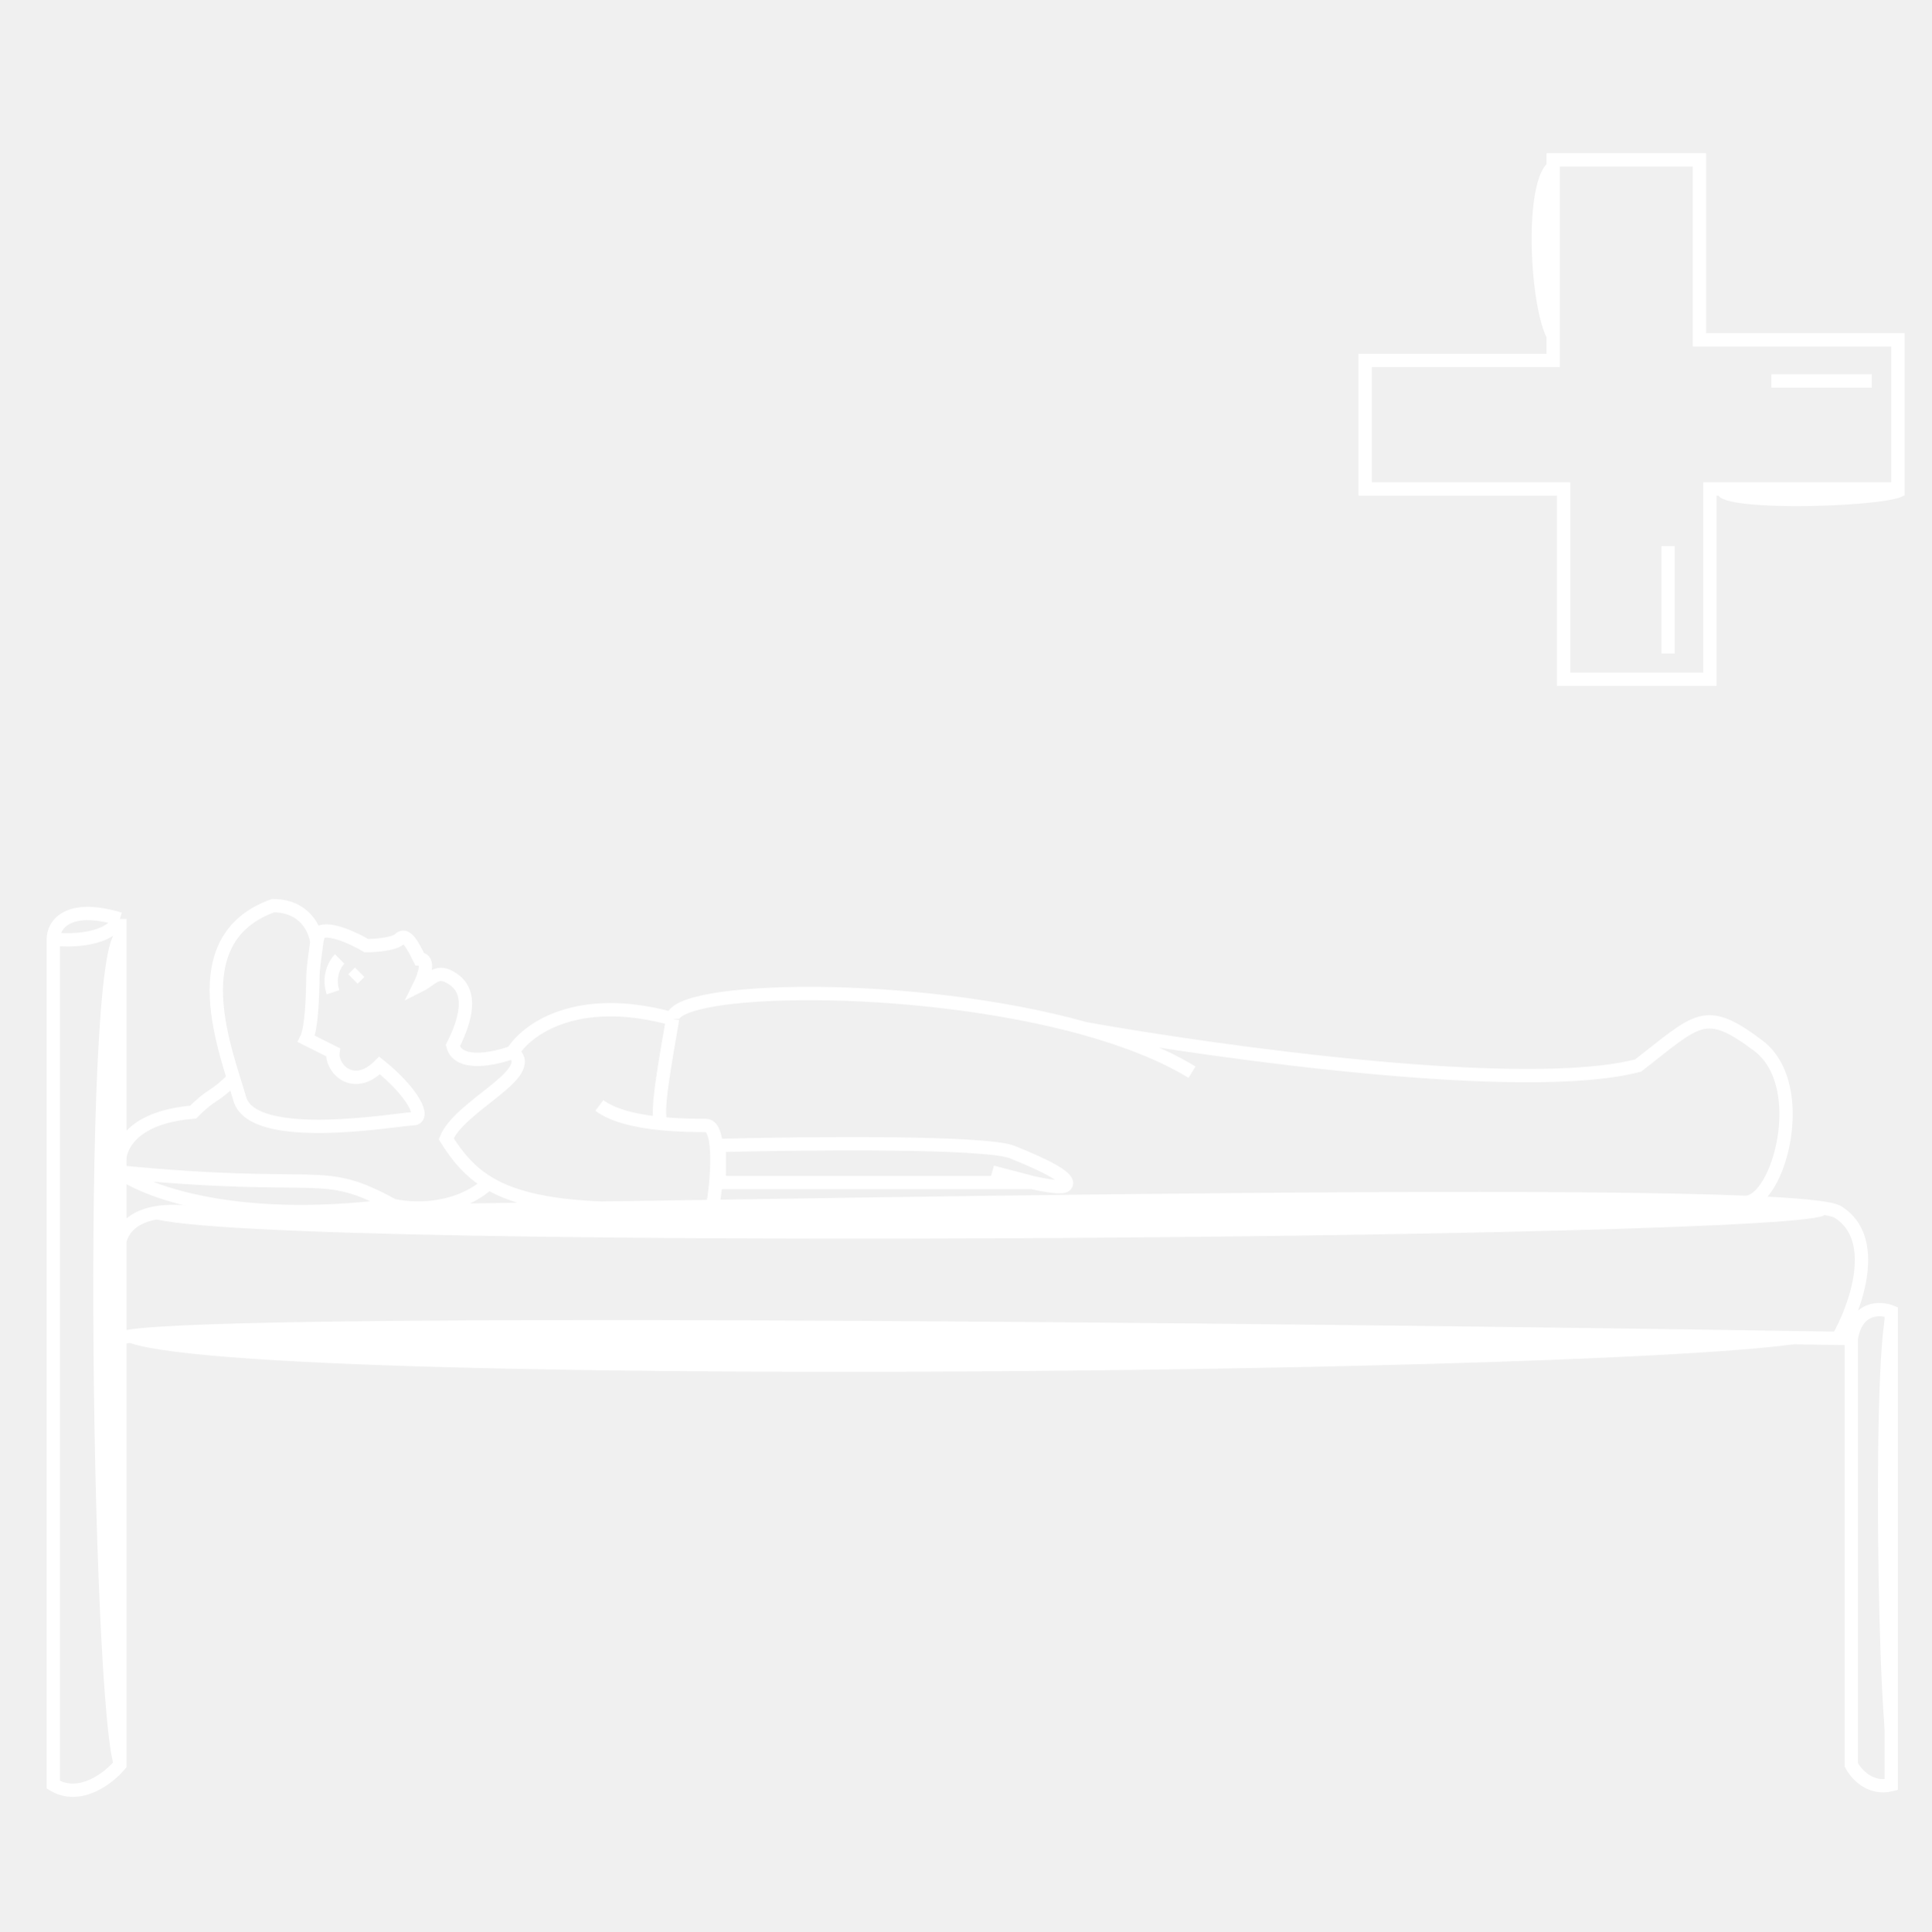
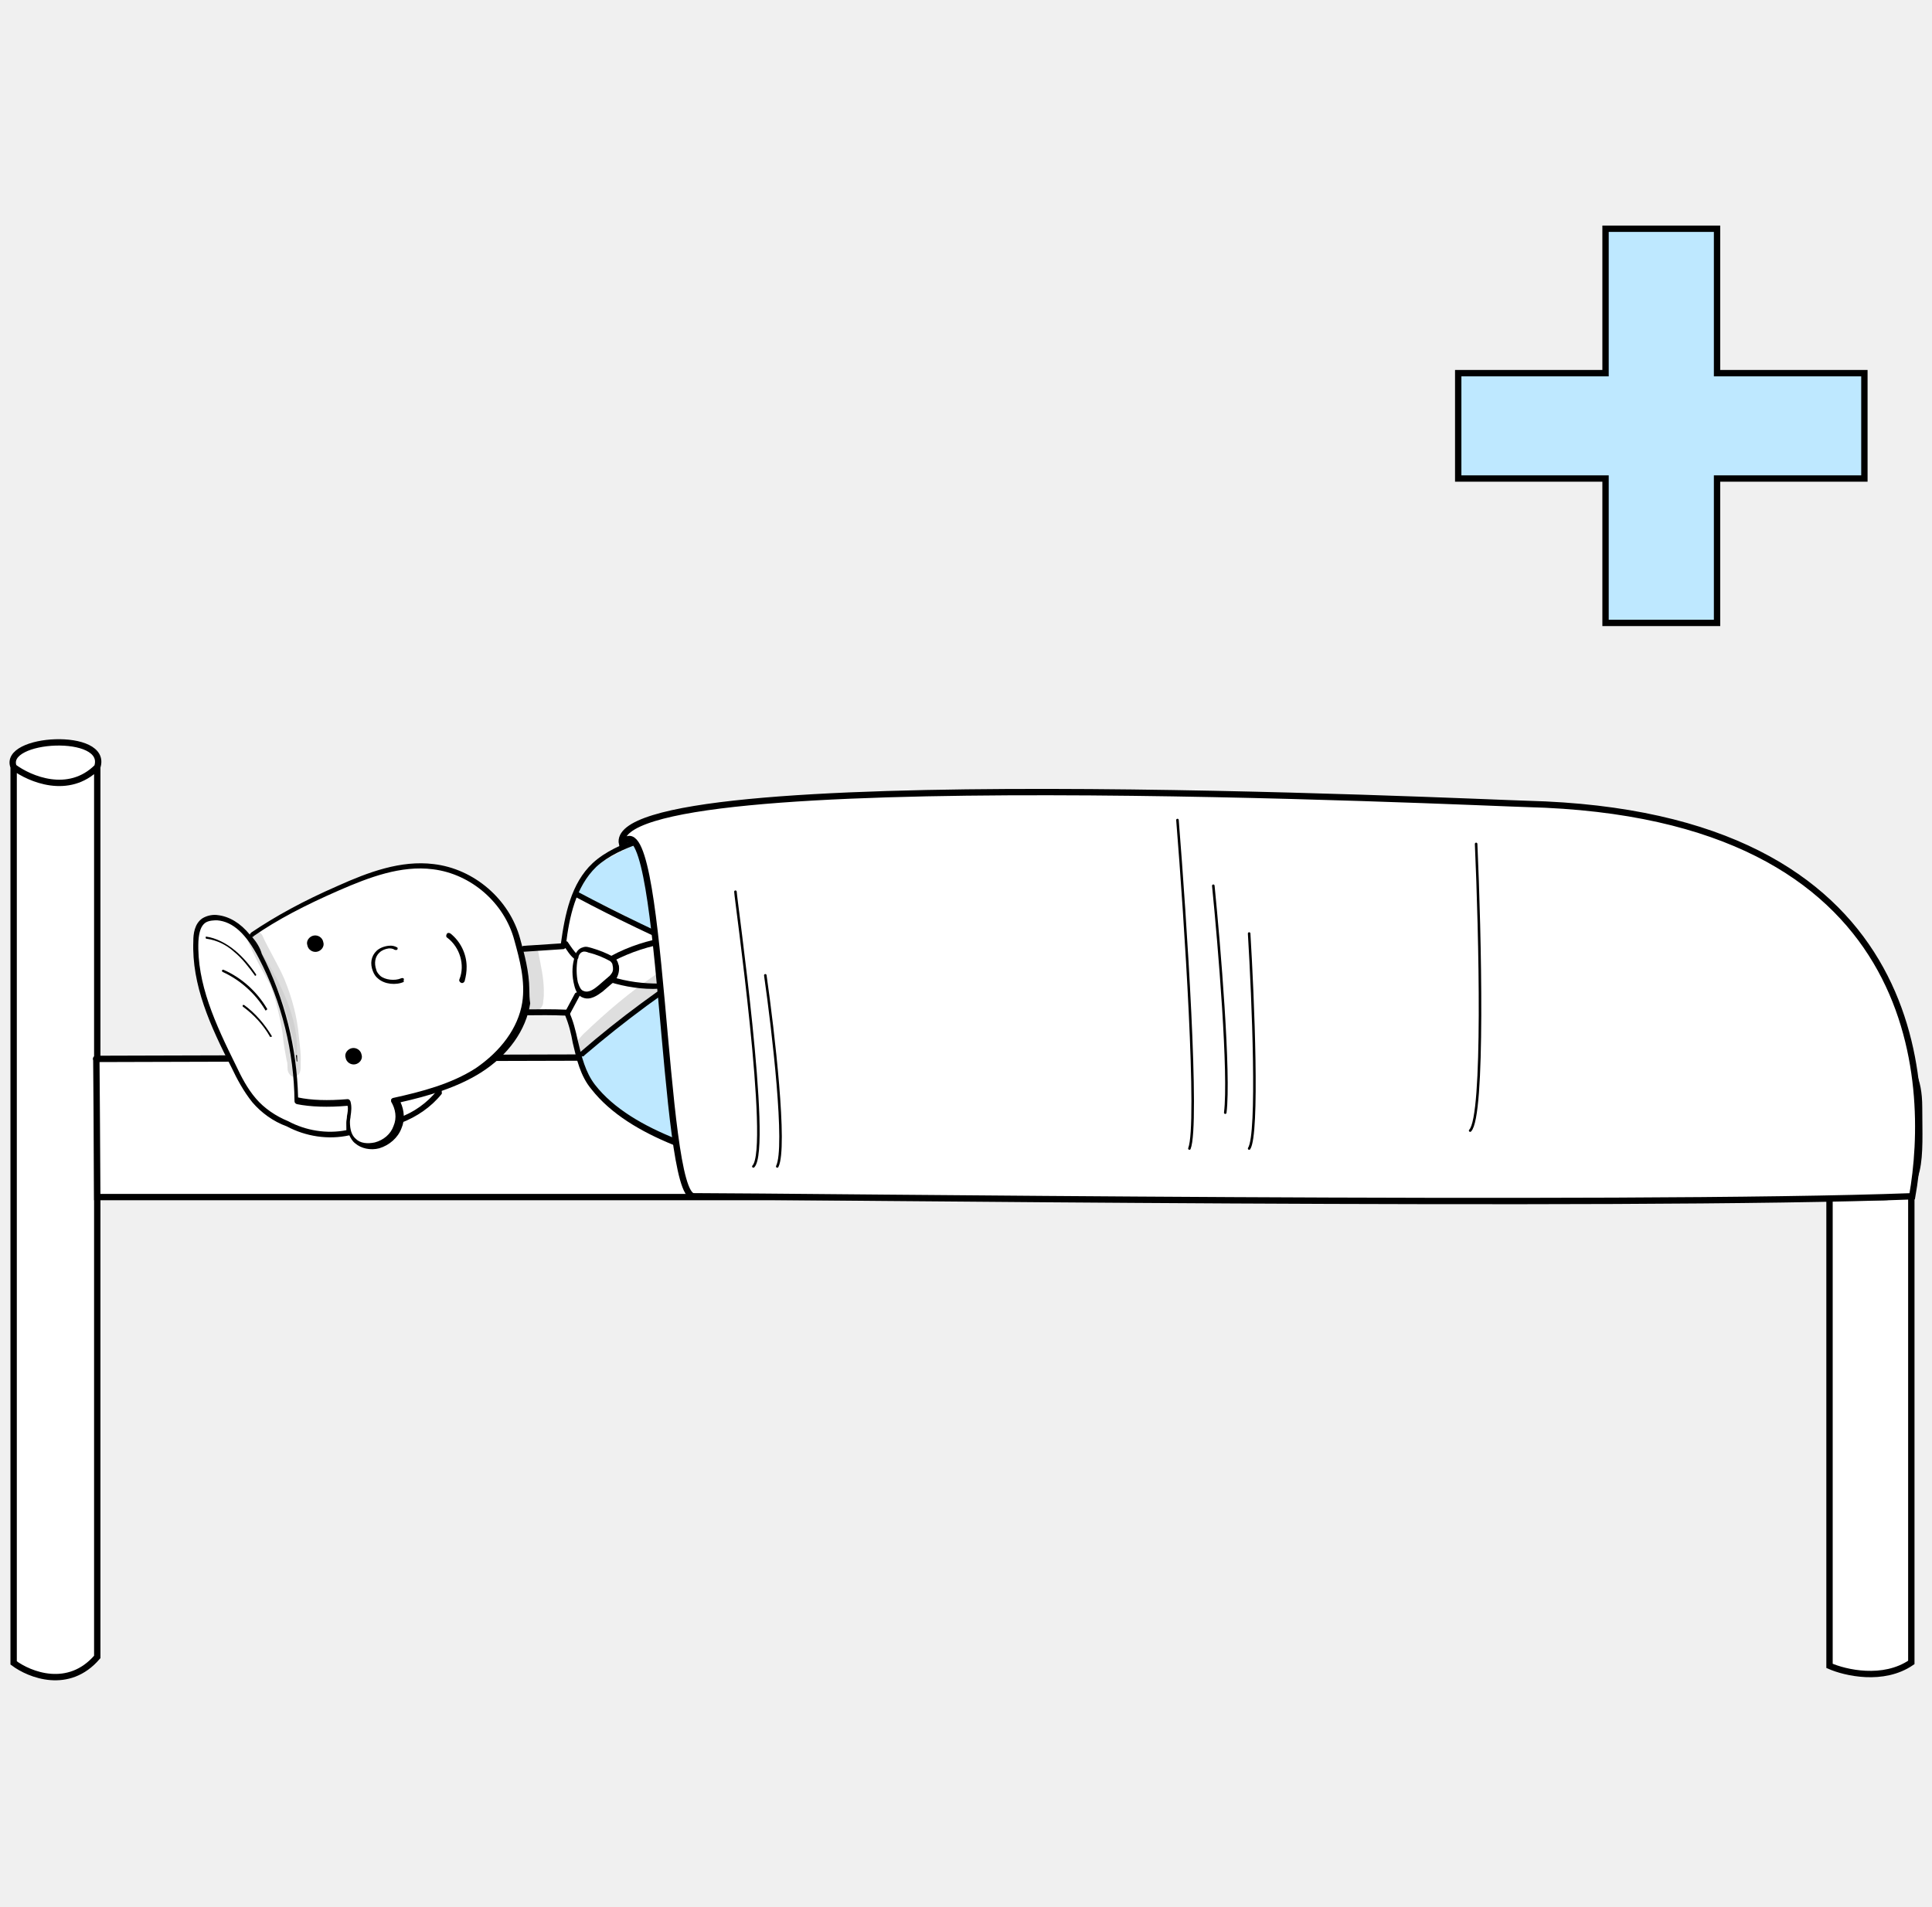
- <svg xmlns="http://www.w3.org/2000/svg" viewBox="0 0 145 145" fill="none">
-   <rect width="145" height="145" fill="transparent" />
-   <path d="M11 91.188C33.53 90.961 127 89 137 91.188C137 93.065 11 94.089 11 91.188Z" fill="white" />
-   <path d="M9 100.282C31.707 99.941 127.122 99.873 137 100.282C137 103.098 9 104.634 9 100.282Z" fill="white" />
-   <path d="M8.812 70C9.039 81.176 9.085 128.138 8.812 133C6.935 133 5.911 70 8.812 70Z" fill="white" />
-   <path d="M141.906 98C142.02 104.032 142.043 129.376 141.906 132C140.967 132 140.455 98 141.906 98Z" fill="white" />
-   <path d="M139 100.499V110.499V132.5C139.333 133.166 140.4 134.399 142 134C142 131.2 142 109.167 142 98.5C141.167 98.166 139.4 98.099 139 100.499ZM139 100.499C138.669 100.494 138.336 100.489 138 100.484M9 100.499C9 103.7 9 123.166 9 132.5C8.167 133.5 6 135.2 4 134C4 131.2 4 90.5 4 70.5M9 100.499V94.5M9 100.499C12.175 98.912 95.67 99.818 138 100.484M4 70.5C4 69.5 5 67.8 9 69M4 70.5C5.333 70.666 8.2 70.6 9 69M9 69V94.5M9 94.5C8.667 93.167 9.2 90.6 14 91C19.197 91.433 105.407 89.241 131 90.27M138 100.484C139.333 98.156 141.2 93 138 91C137.464 90.665 134.957 90.429 131 90.27M38.5 79C40.5 80.6 34.5 83 33.5 85.5C36 89.5 39.1 91.381 53.5 90.581C53.833 88.914 54.2 84.5 53 84.5C52.345 84.5 51.118 84.5 49.777 84.375M38.5 79C39.5 77.333 43.3 74.5 50.5 76.5M38.5 79C37.167 79.5 34.4 80.1 34 78.5C35 76.5 35.5 74.5 34 73.5C32.8 72.7 32.5 73.5 31.5 74C31.833 73.333 32.3 72 31.5 72C31 71 30.5 70 30 70.5C29.6 70.9 28.167 71 27.5 71C26.667 70.5 24.8 69.6 24 70C23.873 70.254 23.811 70.507 23.78 70.744M45 83C46.127 83.845 48.047 84.214 49.777 84.375M50.5 76.5C50 79.5 49.054 84.318 49.777 84.375M50.5 76.5C50.5 74.071 68.533 73.609 81.5 77.238M89.5 80.5C87.312 79.168 84.546 78.09 81.5 77.238M81.5 77.238C91.833 79.079 114.6 82.21 123 80C127.5 76.5 128 75.5 132 78.5C136 81.5 133.5 90.393 131 90.27M23.78 70.744V70.744C23.681 71.506 23.503 72.622 23.493 73.39C23.47 75.06 23.378 77.244 23 78C23.8 78.4 24.667 78.833 25 79C24.833 80.167 26.5 82 28.5 80C31 82 32 84 31 84C30 84 19 86 18 82.5C17 79 13.5 70.5 20.5 68C22.9 68 23.687 69.83 23.78 70.744Z" stroke="white" strokeLinecap="round" />
-   <path d="M77.5 88.789C78.71 89.057 79.787 89.213 80 89C80.5 88.5 78.5 87.501 76 86.501C74 85.701 60.5 85.834 54 86.001V88.789H77.5ZM77.5 88.789C76.44 88.554 75.278 88.233 74.5 88L77.5 88.789ZM25.5 72C25.166 72.333 24.6 73.3 25 74.5M27 73L26.5 73.5M9 88C24.5 89.5 24 87.5 29.5 90.5M9 88C8.666 86.333 9.7 83.9 14.5 83.5C16 82 16 82.5 17.5 81M9 88C10.5 89.167 17.1 92.1 29.5 90.5M29.5 90.5C30.833 90.833 34.1 91 36.5 89" stroke="white" strokeLinecap="round" />
-   <path d="M129 37.094C131.484 36.98 141.92 36.958 143 37.094C143 38.033 129 38.545 129 37.094Z" fill="white" />
-   <path d="M116.812 12C117.039 14.484 117.085 24.92 116.812 26C114.935 26 113.911 12 116.812 12Z" fill="white" />
-   <path d="M133 28.604H140.539M125.245 41V49.069M116.618 12H127.598V25.515H142.5V36.713H128.382V51H117.402V36.713H102.5V27.059H116.618V12Z" stroke="white" strokeLinecap="round" />
+ <svg xmlns="http://www.w3.org/2000/svg" width="152" height="150" viewBox="0 0 152 150" fill="none">
+   <path d="M135.089 18H126.316V29.362H114.725V37.654H126.316V49.016H135.089V37.654H146.681V29.362H135.089V18Z" fill="#BEE8FF" stroke="black" stroke-width="0.5" stroke-linecap="round" />
+   <path d="M1.073 60.357C0.132 58.007 8.592 57.537 7.652 60.357V130.378C5.397 133.009 2.327 131.788 1.073 130.848V60.357Z" fill="white" />
+   <path d="M1.073 60.357C2.326 61.296 5.397 62.612 7.652 60.357M1.073 60.357C0.132 58.007 8.592 57.537 7.652 60.357M1.073 60.357V130.848C2.327 131.788 5.397 133.009 7.652 130.378C7.652 126.994 7.652 82.287 7.652 60.357" stroke="black" stroke-width="0.5" stroke-linecap="round" />
+   <path d="M143.937 90.547C143.016 89.195 151.292 88.925 150.373 90.547V130.811C148.167 132.324 145.163 131.622 143.937 131.081V90.547Z" fill="white" />
+   <path d="M143.937 90.547C145.163 91.087 148.166 91.844 150.373 90.547M143.937 90.547C143.016 89.195 151.292 88.925 150.373 90.547M143.937 90.547V131.081C145.163 131.622 148.167 132.324 150.373 130.811C150.373 128.865 150.373 103.157 150.373 90.547" stroke="black" stroke-width="0.5" stroke-linecap="round" />
+   <path d="M7.579 83.322C7.579 83.322 7.652 92.939 7.652 94.193H148.164C151.382 94.193 150.984 90.932 150.984 87.144C150.984 82.382 148.007 83.071 146.754 82.914C103.206 83.071 4.195 83.322 7.579 83.322Z" fill="white" stroke="black" stroke-width="0.5" stroke-linecap="round" />
+   <path d="M45.583 82.979C46.004 84.951 47.45 86.621 49.119 87.765C50.788 88.91 52.738 89.587 54.63 90.264C56.179 90.829 57.784 91.393 59.333 91.958C60.993 92.231 62.71 92.561 64.37 92.834C65.514 92.996 66.659 93.217 67.742 92.915C68.824 92.612 69.786 91.731 70.175 90.738C71.189 89.391 71.685 87.642 71.552 85.958C73.839 86.108 76.182 86.083 78.349 85.711C78.8 79.836 77.938 73.975 76.962 68.116C75.989 67.952 75.017 67.846 73.988 67.799C73.39 70.653 72.963 73.505 72.652 76.473C71.1 75.675 69.549 74.878 67.999 74.081C67.941 74.023 67.826 74.025 67.769 74.025C67.655 74.026 67.541 74.086 67.428 74.145C66.35 74.854 65.04 75.275 63.669 75.289C62.74 73.846 61.868 72.403 61.051 70.842C58.812 69.761 56.629 68.68 54.445 67.483C54.436 66.611 54.484 65.739 54.817 64.805C52.537 65.353 50.318 66.19 48.273 67.316C47.592 67.672 46.967 68.027 46.402 68.615C45.893 69.143 45.444 69.845 45.395 70.659C48.783 72.309 52.172 73.959 55.561 75.666C52.098 77.795 48.755 80.388 45.583 82.979Z" fill="#BEE8FF" />
+   <path d="M110.769 83.276C111.627 83.383 112.428 83.433 113.285 83.423C113.456 83.421 113.627 83.42 113.741 83.36C114.139 83.182 114.191 82.658 114.186 82.251C114.176 81.263 114.223 80.275 114.212 79.287C114.205 78.648 114.256 78.008 114.135 77.37C113.453 77.784 112.946 78.429 112.668 79.129C112.332 79.83 112.17 80.645 112.064 81.402C111.607 81.407 111.207 81.411 110.75 81.416C110.756 81.997 110.763 82.636 110.769 83.276Z" fill="#BEE8FF" />
+   <path d="M110.676 73.98C111.534 74.087 112.334 74.137 113.191 74.127C113.362 74.126 113.534 74.124 113.647 74.064C114.045 73.886 114.097 73.362 114.093 72.956C114.082 71.968 114.129 70.979 114.118 69.991C114.112 69.352 114.162 68.712 114.041 68.074C113.36 68.488 112.852 69.133 112.574 69.833C112.239 70.534 112.076 71.35 111.97 72.106C111.513 72.111 111.113 72.115 110.656 72.12C110.663 72.759 110.669 73.399 110.676 73.98Z" fill="#BEE8FF" />
+   <path d="M77.483 69.389C88.563 68.981 99.65 69.328 110.63 70.374C110.643 71.594 110.598 72.757 110.669 73.977C101.122 73.439 91.527 73.773 81.77 74.981C82.296 76.022 81.681 77.307 82.206 78.289C89.87 79.08 97.477 79.871 105.134 80.08C107.02 80.06 108.906 80.156 110.678 80.254C110.75 81.648 110.708 83.101 110.494 84.44C108.214 84.929 105.869 84.664 103.581 84.455C95.289 83.73 86.896 84.168 78.568 85.477C78.72 83.615 78.7 81.756 78.452 79.898C78.33 79.144 78.208 78.448 78.143 77.751C77.77 74.849 78.139 71.939 77.483 69.389Z" fill="white" />
+   <path d="M67.201 74.384C67.234 72.117 66.41 69.859 64.793 68.191C64.737 68.366 64.452 68.369 64.28 68.312C64.108 68.256 63.934 68.084 63.763 68.085C63.592 68.087 63.366 68.322 63.481 68.437C63.195 68.382 62.851 68.269 62.565 68.214C62.45 68.157 62.335 68.159 62.222 68.218C62.108 68.277 62.109 68.394 62.111 68.568C62.124 69.788 63.221 70.823 63.176 71.986C62.887 71.698 62.712 71.293 62.536 70.946C62.361 70.6 62.071 70.196 61.671 70.142C61.614 70.142 61.557 70.143 61.442 70.144C61.329 70.204 61.33 70.32 61.388 70.436C61.578 72.177 62.679 73.618 63.779 74.943C63.836 75.001 63.836 75.001 63.894 75.058C63.951 75.058 64.008 75.057 64.066 75.057C65.207 74.986 66.29 74.742 67.201 74.384Z" fill="white" />
+   <path d="M55.785 75.377C52.173 74.195 49.174 71.554 45.219 70.375C44.833 71.6 44.56 72.823 44.461 74.277C43.32 74.464 42.179 74.592 40.748 74.317C40.156 72.405 39.166 70.614 37.554 69.469C35.942 68.323 33.882 67.938 31.884 68.134C29.944 68.329 28.066 69.046 26.246 69.879C23.973 70.95 21.815 72.193 19.657 73.495C21.342 76.092 23.085 78.863 23.346 81.883C23.361 83.335 23.434 84.788 23.564 86.297C23.565 86.414 23.567 86.588 23.682 86.645C23.797 86.702 23.912 86.759 24.026 86.757C25.169 86.803 26.313 86.908 27.456 86.954C27.52 87.592 27.299 88.292 27.42 88.93C27.717 90.031 29.263 90.364 30.171 89.715C31.077 89.007 31.292 87.727 31.052 86.625C33.105 86.254 35.099 85.71 36.916 84.703C38.734 83.695 40.317 82.167 41.154 80.299C41.266 80.065 41.378 79.831 41.605 79.713C41.719 79.653 41.833 79.652 42.005 79.708C42.634 79.76 43.262 79.753 43.834 79.805C44.006 79.803 44.177 79.802 44.349 79.916C44.579 80.03 44.697 80.319 44.814 80.609C45.05 81.362 45.344 82.114 45.581 82.867C48.925 80.332 52.155 77.857 55.785 75.377Z" fill="white" />
+   <path d="M15.594 72.895C15.874 72.369 16.557 72.13 17.186 72.181C17.701 72.234 18.274 72.46 18.678 72.805C18.966 73.034 19.198 73.322 19.43 73.668C22.211 77.3 23.575 81.994 23.509 86.528C24.77 86.921 26.142 87.023 27.453 86.776C27.177 87.651 27.36 88.695 27.882 89.445C26.167 89.405 24.452 89.307 22.846 88.685C21.24 88.063 19.799 86.916 19.097 85.354C17.763 83.45 17.054 81.249 16.346 79.106C15.814 77.485 15.34 75.862 15.322 74.177C15.317 73.712 15.37 73.305 15.594 72.895Z" fill="white" />
+   <path d="M31.054 86.563C31.852 86.438 32.593 86.256 33.333 85.957C33.617 85.838 33.959 85.718 34.245 85.773C34.193 86.297 33.798 86.766 33.403 87.177C33.065 87.588 32.611 87.941 32.098 88.005C31.584 88.01 31.123 87.666 31.003 87.145C30.943 86.855 30.94 86.564 31.054 86.563Z" fill="white" />
+   <path d="M31.774 77.085C31.774 77.05 31.774 77.05 31.773 77.015C31.727 76.946 31.637 76.947 31.548 76.983C31.055 77.197 30.288 77.101 29.924 76.791C29.788 76.654 29.651 76.516 29.604 76.308C29.419 75.788 29.503 75.265 29.86 74.949C30.038 74.773 30.307 74.665 30.577 74.628C30.712 74.626 30.892 74.624 31.028 74.727C31.119 74.761 31.209 74.76 31.253 74.725C31.298 74.655 31.297 74.585 31.252 74.551C31.07 74.449 30.845 74.382 30.575 74.419C30.215 74.458 29.856 74.601 29.633 74.812C29.188 75.234 29.104 75.826 29.335 76.415C29.428 76.658 29.565 76.865 29.747 77.002C30.247 77.449 31.148 77.544 31.776 77.259C31.73 77.19 31.774 77.12 31.774 77.085Z" fill="black" />
+   <path d="M36.712 76.046C36.701 75.058 36.234 74.075 35.427 73.444C35.312 73.387 35.198 73.388 35.142 73.505C35.086 73.622 35.087 73.738 35.202 73.795C36.181 74.54 36.596 75.931 36.151 77.04C36.095 77.156 36.153 77.272 36.268 77.329C36.383 77.386 36.497 77.327 36.553 77.21C36.663 76.802 36.716 76.453 36.712 76.046Z" fill="black" />
+   <path d="M41.645 77.85C41.63 76.455 41.273 75.122 40.917 73.847C40.084 70.776 37.317 68.364 34.113 67.991C31.539 67.67 28.978 68.627 26.59 69.698C23.86 70.89 21.702 72.075 19.773 73.374C19.717 73.433 19.66 73.492 19.661 73.55C18.908 72.628 18.046 72.114 17.131 72.007C16.787 71.953 16.331 72.016 15.933 72.253C15.309 72.666 15.204 73.481 15.21 74.062C15.075 77.493 16.538 80.732 18.23 84.027C18.639 84.894 19.163 85.876 19.858 86.741C20.552 87.547 21.474 88.235 22.563 88.63C24.057 89.428 25.831 89.7 27.484 89.334C27.601 89.565 27.718 89.796 27.948 89.968C28.409 90.37 29.154 90.536 29.837 90.355C30.635 90.114 31.314 89.525 31.591 88.767C31.87 88.124 31.805 87.37 31.513 86.733C33.679 86.246 35.957 85.582 37.83 84.4C39.986 83.04 41.393 81.049 41.714 78.953C41.653 78.605 41.649 78.198 41.645 77.85ZM19.834 73.722C19.891 73.722 19.948 73.721 19.948 73.663C21.819 72.365 23.978 71.237 26.708 70.046C29.04 69.033 31.543 68.077 34.06 68.399C37.092 68.773 39.688 71.07 40.461 73.968C40.877 75.475 41.353 77.213 41.085 78.902C40.763 80.881 39.411 82.697 37.426 84.055C35.497 85.296 33.161 85.902 30.938 86.391C30.881 86.391 30.824 86.45 30.768 86.509C30.768 86.567 30.769 86.625 30.77 86.683C31.119 87.261 31.24 87.957 30.961 88.599C30.74 89.241 30.173 89.712 29.49 89.893C28.92 90.016 28.348 89.964 28.001 89.619C27.655 89.332 27.536 88.868 27.53 88.287C27.528 88.112 27.584 87.938 27.582 87.821C27.636 87.472 27.689 87.065 27.57 86.659C27.512 86.543 27.454 86.486 27.34 86.487C25.798 86.62 24.484 86.576 23.453 86.354C23.355 82.461 22.399 78.577 20.591 75.051C20.472 74.587 20.181 74.126 19.834 73.722ZM27.345 87.01C27.405 87.242 27.351 87.533 27.297 87.824C27.299 87.999 27.243 88.174 27.245 88.348C27.247 88.58 27.249 88.755 27.251 88.929C25.712 89.236 24.052 88.963 22.673 88.222C21.698 87.826 20.777 87.196 20.14 86.447C19.446 85.641 18.98 84.716 18.57 83.849C16.936 80.553 15.474 77.372 15.61 74.058C15.659 73.302 15.825 72.835 16.166 72.599C16.449 72.421 16.849 72.417 17.078 72.415C18.336 72.518 19.375 73.495 20.366 75.402C22.174 78.87 23.129 82.754 23.171 86.648C23.172 86.764 23.23 86.821 23.345 86.878C24.432 87.099 25.804 87.143 27.345 87.01Z" fill="black" />
+   <path d="M34.76 85.947C34.759 85.889 34.759 85.83 34.701 85.773C34.586 85.716 34.472 85.717 34.415 85.776C33.626 86.772 32.549 87.539 31.353 87.959C31.24 88.018 31.184 88.135 31.242 88.251C31.3 88.366 31.415 88.423 31.529 88.364C32.781 87.886 33.915 87.118 34.761 86.063C34.761 86.063 34.761 86.005 34.76 85.947Z" fill="black" />
+   <path d="M24.686 73.615C24.344 73.676 24.062 74.028 24.18 74.375C24.241 74.724 24.586 74.952 24.928 74.891C25.27 74.829 25.552 74.477 25.434 74.13C25.374 73.782 25.028 73.553 24.686 73.615Z" fill="black" />
+   <path d="M27.698 82.472C27.356 82.534 27.074 82.885 27.192 83.233C27.253 83.581 27.598 83.81 27.94 83.748C28.282 83.686 28.564 83.335 28.446 82.987C28.385 82.639 28.04 82.41 27.698 82.472Z" fill="black" />
+   <path d="M44.576 74.447C44.575 74.389 44.575 74.389 44.576 74.447C44.575 74.331 44.459 74.216 44.345 74.217L41.205 74.425C41.091 74.426 40.978 74.543 40.979 74.66C40.98 74.776 41.096 74.891 41.21 74.89L44.35 74.682C44.464 74.623 44.577 74.563 44.576 74.447Z" fill="black" />
+   <path d="M71.883 84.563C71.87 83.343 71.745 82.356 71.563 81.37C71.263 79.978 69.095 74.887 67.658 74.089C67.428 73.975 67.257 73.977 67.029 74.037C65.493 74.635 64.581 74.819 63.953 74.883C63.212 75.008 63.164 75.938 63.114 76.578C63.115 76.694 63.116 76.81 63.06 76.927C62.747 79.72 62.608 82.686 62.591 86.522C61.104 86.363 59.903 86.26 58.702 86.156C57.444 86.053 56.186 85.951 54.585 85.793C54.471 85.794 54.357 85.854 54.358 85.97C54.359 86.086 54.418 86.202 54.532 86.201C56.133 86.358 57.392 86.461 58.65 86.564C59.907 86.667 61.166 86.77 62.767 86.927C62.824 86.926 62.881 86.926 62.938 86.867C62.994 86.808 62.993 86.75 62.993 86.692C63.008 82.74 63.147 79.716 63.46 76.865C63.459 76.749 63.457 76.632 63.513 76.516C63.563 75.817 63.614 75.236 64.014 75.232C64.698 75.108 65.667 74.923 67.204 74.326C67.261 74.325 67.375 74.324 67.433 74.382C68.639 75.008 70.747 79.81 71.106 81.375C71.346 82.419 71.472 83.58 71.431 85.033C71.395 87.01 71.124 88.466 70.51 89.751C69.784 91.328 68.481 92.446 67.057 92.81C65.576 93.174 63.972 92.784 62.596 92.392C62.023 92.224 61.393 92.056 60.706 91.889C56.352 90.773 49.764 89.157 46.81 85.353C46.057 84.373 45.759 83.155 45.459 81.88C45.279 81.068 45.1 80.314 44.749 79.563C44.691 79.505 44.634 79.448 44.577 79.448C43.491 79.402 42.405 79.413 41.377 79.424C41.263 79.425 41.15 79.543 41.151 79.659C41.152 79.775 41.268 79.89 41.382 79.889C42.41 79.878 43.438 79.867 44.467 79.914C44.76 80.609 44.94 81.362 45.061 82.058C45.361 83.334 45.66 84.668 46.528 85.704C49.598 89.624 55.957 91.242 60.654 92.413C61.341 92.58 61.972 92.747 62.545 92.916C63.92 93.308 65.639 93.755 67.234 93.331C68.773 92.966 70.188 91.73 70.97 90.036C71.585 88.751 71.911 87.178 71.889 85.145C71.887 84.97 71.885 84.796 71.883 84.563Z" fill="black" />
+   <path d="M54.766 64.924C54.766 64.924 54.765 64.866 54.766 64.924C54.706 64.75 54.592 64.693 54.477 64.695C53.053 65.058 51.572 65.481 50.206 65.96C48.954 66.439 47.646 66.976 46.627 67.916C44.93 69.504 44.442 71.95 44.124 74.278C44.125 74.394 44.184 74.51 44.298 74.509C44.412 74.508 44.526 74.448 44.525 74.332C44.787 72.179 45.276 69.791 46.916 68.204C47.878 67.322 49.129 66.786 50.325 66.366C51.691 65.887 53.114 65.465 54.539 65.101C54.653 65.1 54.767 65.04 54.766 64.924Z" fill="black" />
+   <path d="M67.371 74.206L67.365 73.683C67.365 73.683 67.365 73.683 67.364 73.625C67.245 73.161 67.24 72.696 67.178 72.232C67.175 71.941 67.114 71.535 66.882 71.247C66.525 69.914 65.827 68.701 64.788 67.724C64.73 67.666 64.673 67.667 64.616 67.668C64.559 67.668 64.502 67.669 64.445 67.728C64.332 67.845 64.276 67.962 64.278 68.136C64.047 67.906 63.759 67.677 63.416 67.622C63.358 67.623 63.244 67.624 63.188 67.683C63.075 67.8 63.02 67.975 63.021 68.091C62.675 67.805 62.331 67.692 61.989 67.812C61.932 67.812 61.876 67.929 61.82 67.988C61.714 68.803 62.064 69.496 62.414 70.19C62.532 70.48 62.649 70.711 62.766 71C62.708 70.885 62.65 70.827 62.649 70.711C62.416 70.306 62.01 69.788 61.381 69.678C61.267 69.679 61.153 69.739 61.154 69.855C60.935 70.729 61.174 71.715 61.87 72.753C62.103 73.1 62.392 73.445 62.624 73.791C62.971 74.195 63.319 74.656 63.552 75.118C63.611 75.234 63.725 75.233 63.839 75.173C63.952 75.114 63.951 74.998 63.893 74.882C63.602 74.362 63.254 73.959 62.907 73.498C62.675 73.152 62.386 72.864 62.154 72.518C61.748 71.941 61.338 71.015 61.443 70.142C61.787 70.255 62.019 70.601 62.193 70.89C62.252 71.006 62.31 71.121 62.369 71.295C62.544 71.642 62.661 71.931 62.95 72.219C63.008 72.276 63.123 72.333 63.179 72.274C63.236 72.274 63.292 72.157 63.349 72.098C63.398 71.342 63.048 70.648 62.755 69.954C62.462 69.318 62.171 68.74 62.221 68.158C62.564 68.154 62.854 68.558 63.028 68.789C63.608 69.596 64.074 70.463 64.484 71.389C64.542 71.504 64.657 71.561 64.771 71.502C64.885 71.443 64.94 71.326 64.882 71.21C64.644 70.341 64.293 69.531 63.771 68.781C63.538 68.435 63.422 68.203 63.477 68.028C63.764 68.142 63.995 68.43 64.227 68.66C64.632 69.237 65.039 69.814 65.388 70.449C65.447 70.565 65.561 70.622 65.675 70.562C65.789 70.503 65.844 70.386 65.786 70.271L64.913 68.711C64.854 68.537 64.795 68.421 64.737 68.306C65.603 69.168 66.185 70.208 66.484 71.426C66.485 71.484 66.485 71.484 66.542 71.541C66.716 71.714 66.719 72.004 66.722 72.295C66.727 72.76 66.789 73.224 66.909 73.746L66.914 74.269C66.915 74.385 67.031 74.5 67.145 74.499C67.259 74.44 67.372 74.322 67.371 74.206Z" fill="black" />
+   <path d="M78.634 85.769C78.633 85.653 78.517 85.537 78.403 85.539C76.405 85.676 74.006 85.76 71.892 85.724C71.778 85.725 71.665 85.843 71.666 85.959C71.667 86.075 71.782 86.19 71.897 86.189C74.011 86.225 76.41 86.141 78.465 86.003C78.522 86.002 78.635 85.885 78.634 85.769Z" fill="black" />
+   <path d="M78.831 82.511C78.828 82.22 78.825 81.988 78.823 81.755C78.488 77.168 78.04 72.581 77.477 68.053C77.476 67.937 77.361 67.88 77.304 67.881C76.161 67.835 75.132 67.73 74.102 67.624L74.047 67.858L74.05 68.09L74.047 67.858L74.05 68.09C75.022 68.196 75.995 68.302 77.081 68.348C77.642 72.818 78.09 77.346 78.367 81.877C78.439 83.271 78.288 85.248 78.181 85.889C78.182 86.005 78.241 86.121 78.355 86.12C78.469 86.118 78.583 86.059 78.582 85.943C78.746 85.302 78.845 83.848 78.831 82.511Z" fill="black" />
+   <path d="M56.127 75.432C56.127 75.432 56.126 75.374 56.127 75.432C56.125 75.316 56.068 75.259 56.011 75.259C52.05 73.5 48.604 71.851 45.502 70.198C45.387 70.141 45.273 70.201 45.217 70.317C45.161 70.434 45.22 70.55 45.335 70.607C48.322 72.203 51.653 73.794 55.499 75.497C52.037 77.684 48.749 80.102 45.692 82.75C45.578 82.809 45.58 82.984 45.695 83.041C45.754 83.156 45.925 83.154 45.981 83.038C49.151 80.331 52.552 77.795 56.129 75.607C56.071 75.549 56.127 75.49 56.127 75.432Z" fill="black" />
+   <path d="M48.706 76.207C48.705 76.091 48.704 75.974 48.645 75.859C48.585 75.569 48.412 75.396 48.239 75.282C47.722 74.997 47.148 74.77 46.575 74.602C46.346 74.546 46.117 74.433 45.832 74.552C45.604 74.612 45.264 74.849 45.157 75.489C44.992 76.13 44.999 76.827 45.178 77.523C45.298 78.045 45.53 78.391 45.874 78.504C46.448 78.73 47.015 78.317 47.412 78.022L48.091 77.434C48.261 77.316 48.431 77.14 48.542 76.906C48.654 76.672 48.709 76.439 48.706 76.207ZM48.015 75.633C48.072 75.69 48.188 75.805 48.189 75.922C48.249 76.153 48.251 76.386 48.139 76.561C48.026 76.737 47.913 76.855 47.743 76.973L47.064 77.561C46.781 77.796 46.327 78.15 45.926 77.98C45.697 77.924 45.579 77.635 45.461 77.287C45.341 76.707 45.334 76.068 45.442 75.486C45.497 75.253 45.608 74.961 45.836 74.9C45.95 74.841 46.179 74.897 46.294 74.954C46.981 75.121 47.497 75.348 48.015 75.633Z" fill="black" />
+   <path d="M52.856 73.951C52.856 73.951 52.855 73.893 52.856 73.951C52.854 73.777 52.739 73.72 52.625 73.722C51.028 73.971 49.49 74.452 48.07 75.223C47.956 75.282 47.901 75.399 47.959 75.515C48.017 75.63 48.132 75.687 48.246 75.628C49.609 74.916 51.09 74.435 52.63 74.186C52.8 74.126 52.857 74.068 52.856 73.951Z" fill="black" />
+   <path d="M52.152 77.621C52.151 77.505 52.035 77.39 51.921 77.391C50.607 77.405 49.349 77.244 48.088 76.851C47.973 76.794 47.859 76.853 47.803 76.97C47.747 77.087 47.806 77.202 47.92 77.259C49.182 77.653 50.555 77.871 51.868 77.799C52.097 77.854 52.153 77.737 52.152 77.621Z" fill="black" />
+   <path d="M45.504 75.311C45.503 75.253 45.503 75.195 45.445 75.138C45.156 74.85 44.924 74.504 44.692 74.158C44.633 74.042 44.519 74.043 44.406 74.103C44.292 74.162 44.293 74.278 44.352 74.394C44.584 74.74 44.817 75.144 45.162 75.431C45.221 75.547 45.392 75.545 45.448 75.428C45.505 75.428 45.505 75.37 45.504 75.311Z" fill="black" />
+   <path d="M45.643 78.273C45.643 78.215 45.584 78.1 45.527 78.1C45.412 78.043 45.299 78.103 45.242 78.161L44.458 79.623C44.402 79.74 44.46 79.855 44.518 79.913C44.633 79.969 44.747 79.91 44.803 79.852L45.587 78.39C45.587 78.332 45.643 78.273 45.643 78.273Z" fill="black" />
+   <path d="M110.863 70.144C110.862 70.028 110.746 69.913 110.689 69.913C99.427 69.219 88.285 69.163 77.43 69.104C77.315 69.105 77.202 69.223 77.204 69.339C77.205 69.455 77.32 69.57 77.435 69.569C88.176 69.629 99.317 69.685 110.465 70.38C110.469 70.671 110.472 71.02 110.476 71.368C110.485 72.182 110.437 73.112 110.445 73.81C101.299 73.384 91.764 73.95 82.514 74.455L81.886 74.462C81.829 74.463 81.772 74.463 81.715 74.522C81.659 74.581 81.659 74.639 81.66 74.697C81.662 74.929 81.666 75.278 81.727 75.626C81.794 76.555 81.805 77.659 81.87 78.356C81.871 78.472 81.986 78.529 82.043 78.529C91.482 79.649 101.03 80.303 110.457 80.377C110.462 80.784 110.467 81.307 110.473 81.83C110.482 82.702 110.491 83.573 110.498 84.213C108.044 84.413 105.356 84.209 102.783 84.004C101.067 83.848 99.295 83.751 97.582 83.769C94.668 83.742 91.7 84.064 88.903 84.326L78.744 85.305C78.63 85.307 78.517 85.424 78.576 85.54C78.577 85.656 78.692 85.771 78.806 85.712L88.966 84.79C91.819 84.527 94.73 84.264 97.644 84.233C99.3 84.215 101.073 84.371 102.788 84.469C105.475 84.673 108.22 84.876 110.731 84.617C110.845 84.616 110.901 84.499 110.9 84.441C110.95 83.743 110.94 82.755 110.93 81.825C110.924 81.244 110.917 80.663 110.912 80.198C110.912 80.14 110.911 80.082 110.854 80.024C110.796 79.967 110.739 79.967 110.682 79.968C101.254 79.894 91.706 79.24 82.267 78.119C82.203 77.423 82.192 76.377 82.126 75.564C82.123 75.273 82.12 75.041 82.118 74.808L82.575 74.803C91.882 74.298 101.475 73.789 110.678 74.214C110.735 74.214 110.792 74.213 110.848 74.154C110.905 74.096 110.904 74.037 110.904 73.979C110.84 73.341 110.885 72.236 110.876 71.364C110.871 70.899 110.866 70.434 110.863 70.144Z" fill="black" />
+   <path d="M114.565 80.16C114.555 79.172 114.43 78.186 114.249 77.258C114.248 77.2 114.19 77.142 114.133 77.085C114.075 77.027 114.018 77.028 113.961 77.086C113.279 77.384 112.886 78.086 112.606 78.612C112.158 79.488 111.824 80.306 111.776 81.12C111.49 81.065 111.204 81.068 110.862 81.129C110.748 81.131 110.635 81.248 110.693 81.364C110.694 81.48 110.81 81.595 110.923 81.536C111.265 81.474 111.609 81.528 111.895 81.584C111.952 81.583 112.009 81.582 112.066 81.523C112.122 81.465 112.122 81.407 112.121 81.349C112.17 80.593 112.447 79.718 112.951 78.782C113.175 78.373 113.455 77.847 113.909 77.552C114.151 78.828 114.165 80.165 114.066 81.618C114.013 81.968 114.017 82.317 113.907 82.725C113.907 82.783 113.852 82.899 113.795 82.958C113.682 83.076 113.454 83.136 113.283 83.138C112.769 83.143 112.311 83.09 111.796 83.037C111.51 82.982 111.167 82.986 110.824 82.932C110.71 82.933 110.596 82.992 110.597 83.108C110.598 83.225 110.657 83.34 110.771 83.339C111.172 83.393 111.457 83.39 111.743 83.445C112.258 83.498 112.773 83.55 113.287 83.545C113.573 83.542 113.915 83.48 114.141 83.245C114.254 83.128 114.253 83.011 114.309 82.895C114.418 82.487 114.471 82.079 114.468 81.731C114.577 81.264 114.571 80.683 114.565 80.16Z" fill="black" />
+   <path d="M114.467 70.918C114.457 69.93 114.332 68.943 114.151 68.015C114.15 67.957 114.093 67.9 114.035 67.842C113.977 67.785 113.92 67.785 113.864 67.844C113.181 68.142 112.789 68.844 112.509 69.37C112.061 70.246 111.727 71.063 111.678 71.878C111.392 71.823 111.106 71.826 110.764 71.887C110.65 71.888 110.537 72.006 110.595 72.122C110.597 72.238 110.712 72.353 110.826 72.293C111.168 72.232 111.511 72.286 111.797 72.341C111.855 72.341 111.912 72.34 111.968 72.281C112.025 72.223 112.024 72.165 112.023 72.106C112.073 71.35 112.349 70.476 112.853 69.54C113.077 69.131 113.357 68.605 113.811 68.31C114.053 69.586 114.068 70.922 113.969 72.376C113.915 72.726 113.919 73.074 113.809 73.482C113.81 73.54 113.754 73.657 113.697 73.716C113.584 73.833 113.356 73.894 113.185 73.896C112.671 73.901 112.213 73.848 111.699 73.795C111.412 73.74 111.07 73.744 110.726 73.689C110.612 73.691 110.498 73.75 110.5 73.866C110.501 73.982 110.559 74.098 110.673 74.097C111.074 74.151 111.36 74.148 111.646 74.203C112.161 74.255 112.675 74.308 113.189 74.303C113.475 74.299 113.817 74.238 114.043 74.003C114.156 73.885 114.155 73.769 114.211 73.652C114.321 73.244 114.374 72.837 114.37 72.488C114.479 71.964 114.473 71.441 114.467 70.918Z" fill="black" />
+   <g opacity="0.129">
+     <path d="M41.364 78.494C41.361 78.204 41.358 77.913 41.354 77.565C41.353 77.448 41.352 77.39 41.351 77.274C41.35 77.216 41.292 77.1 41.291 76.984C41.114 76.463 40.937 75.942 40.874 75.361C40.815 75.187 40.869 74.954 40.925 74.779C41.204 74.195 42.176 74.301 42.355 74.939C42.536 75.925 42.776 76.91 42.786 77.898C42.789 78.189 42.792 78.479 42.738 78.77C42.741 79.003 42.685 79.178 42.516 79.354C41.894 80 40.971 79.196 41.364 78.494Z" fill="black" />
+   </g>
+   <g opacity="0.129">
+     <path d="M22.807 84.559C22.517 84.213 22.687 84.037 22.566 83.399C22.566 83.399 22.625 83.631 22.567 83.515C22.446 82.877 22.325 82.239 22.261 81.601C22.256 81.078 21.654 78.236 21.188 77.369C20.721 76.502 20.256 75.694 19.847 74.826C19.729 74.479 19.439 74.133 19.493 73.784C19.602 73.26 20.4 73.135 20.634 73.597C21.16 74.754 21.857 75.851 22.384 77.066C22.971 78.513 23.387 80.019 23.518 81.587C23.582 82.284 23.704 82.98 23.654 83.62C23.657 83.969 23.72 84.491 23.322 84.67C23.209 84.787 22.923 84.732 22.807 84.559Z" fill="black" />
+   </g>
+   <g opacity="0.129">
+     <path d="M45.235 82.343C45.288 81.936 45.628 81.7 45.854 81.406C47.833 79.526 49.419 78.172 51.574 76.696C52.084 76.284 52.651 75.871 53.161 75.517C52.874 75.404 52.645 75.29 52.358 75.177C52.243 75.12 52.071 75.064 51.955 74.89C51.549 74.372 52.17 73.668 52.688 74.011C53.32 74.353 53.377 74.352 53.894 74.579C54.123 74.635 54.353 74.749 54.582 74.862C55.098 74.973 55.391 75.726 54.825 76.139C53.688 76.674 52.668 77.498 51.589 78.149C49.887 79.271 48.812 80.271 47.227 81.624C46.945 81.918 46.661 82.153 46.379 82.447C46.096 82.741 46.324 82.68 45.926 82.859C45.642 83.036 45.239 82.75 45.235 82.343Z" fill="black" />
+   </g>
+   <g opacity="0.129">
+     <path d="M63.836 75.288C63.147 75.005 63.364 73.898 64.107 73.949C64.621 73.943 65.362 73.761 66.216 73.519C66.727 73.224 67.36 73.624 67.195 74.207C67.141 74.498 66.8 74.676 66.516 74.795C66.231 74.914 65.377 75.214 64.636 75.338C64.407 75.282 64.123 75.402 63.836 75.288Z" fill="black" />
+   </g>
+   <g opacity="0.129">
+     <path d="M66.034 93.399C65.69 93.287 65.514 92.882 65.682 92.531C65.85 92.239 66.249 92.177 66.534 92.057C66.591 92.057 66.647 91.998 66.762 91.997C66.818 91.938 66.932 91.879 67.102 91.761C67.385 91.525 67.951 91.054 68.459 90.409C69.192 89.53 69.531 89.178 69.976 88.01C70.31 87.193 70.799 84.863 70.737 84.341C70.78 83.062 70.602 82.424 70.478 81.554C70.238 80.394 69.712 79.353 69.301 78.254C69.183 77.906 68.951 77.56 69.004 77.21C69.055 76.629 69.911 76.561 70.032 77.141C70.445 78.416 71.029 79.572 71.385 80.847C71.564 81.6 71.573 82.356 71.694 83.052C71.817 83.864 71.712 84.679 71.663 85.493C71.56 86.541 71.4 87.647 70.954 88.639C70.841 88.815 70.787 89.048 70.674 89.224C70.789 89.281 70.847 89.396 70.849 89.512C70.909 89.802 70.74 90.037 70.628 90.27C70.405 90.738 70.123 91.147 69.784 91.5C69.105 92.088 68.253 92.562 67.4 92.92C67.286 92.979 67.173 93.039 67.059 93.098C66.718 93.276 66.377 93.454 66.034 93.399Z" fill="black" />
+   </g>
+   <g opacity="0.129">
+     <path d="M78.225 84.785C78.109 84.612 78.107 84.38 78.162 84.205C78.269 83.564 78.215 83.798 78.265 83.158C78.417 81.354 78.284 79.554 78.093 77.754C77.961 76.07 77.772 74.387 77.639 72.645C77.572 71.716 77.456 71.484 77.272 70.382C77.213 70.15 77.097 69.977 77.151 69.744C77.2 68.93 78.399 68.859 78.578 69.612C78.816 70.482 78.997 71.41 79.121 72.28C79.308 73.731 79.266 75.243 79.396 76.694C79.469 78.205 79.6 79.773 79.559 81.284C79.461 82.796 79.406 82.971 79.308 84.542C79.257 85.123 78.516 85.247 78.225 84.785Z" fill="black" />
+   </g>
+   <path d="M20.153 76.68C19.689 75.988 19.11 75.296 18.476 74.78C17.785 74.206 16.981 73.808 16.237 73.7C16.18 73.7 16.18 73.7 16.18 73.758C16.181 73.874 16.239 73.874 16.296 73.873C17.04 73.982 17.786 74.323 18.421 74.897C19.055 75.413 19.576 76.105 20.04 76.74C20.04 76.798 20.098 76.797 20.154 76.738C20.154 76.738 20.154 76.738 20.153 76.68Z" fill="black" />
+   <path d="M21.032 79.405C21.032 79.347 21.032 79.347 21.032 79.405C20.218 78.019 19.006 76.928 17.571 76.303C17.514 76.304 17.514 76.304 17.458 76.363C17.458 76.421 17.458 76.421 17.516 76.478C18.894 77.103 20.105 78.195 20.861 79.465C20.862 79.523 20.919 79.523 20.976 79.464C21.032 79.405 21.032 79.405 21.032 79.405Z" fill="black" />
+   <path d="M21.403 81.555C20.822 80.573 20.07 79.709 19.206 79.079C19.149 79.079 19.149 79.079 19.092 79.08C19.092 79.138 19.092 79.138 19.093 79.196C19.957 79.826 20.708 80.632 21.232 81.556C21.233 81.615 21.29 81.614 21.346 81.555C21.404 81.613 21.403 81.555 21.403 81.555Z" fill="black" />
+   <path d="M54.575 94.131C52.046 94.131 52.227 62.174 48.938 66.406C47.526 59.825 116.126 63.156 120.151 63.258C151.383 64.054 152.026 85.199 150.443 94.131C127.972 94.973 62.095 94.131 54.575 94.131Z" fill="white" stroke="black" stroke-width="0.5" stroke-linecap="round" />
+   <path d="M57.861 70.165C57.861 70.635 60.681 90.372 59.271 91.782M60.211 76.744C60.838 81.13 61.903 90.278 61.151 91.782M92.637 64.525C93.264 72.358 94.329 88.492 93.577 90.372M95.457 69.695C95.927 74.394 96.772 84.545 96.397 87.552M98.276 73.454C98.59 78.624 99.028 89.244 98.276 90.372M116.134 66.405C116.447 73.454 116.792 87.835 115.664 88.962" stroke="black" stroke-width="0.2" stroke-linecap="round" />
</svg>
